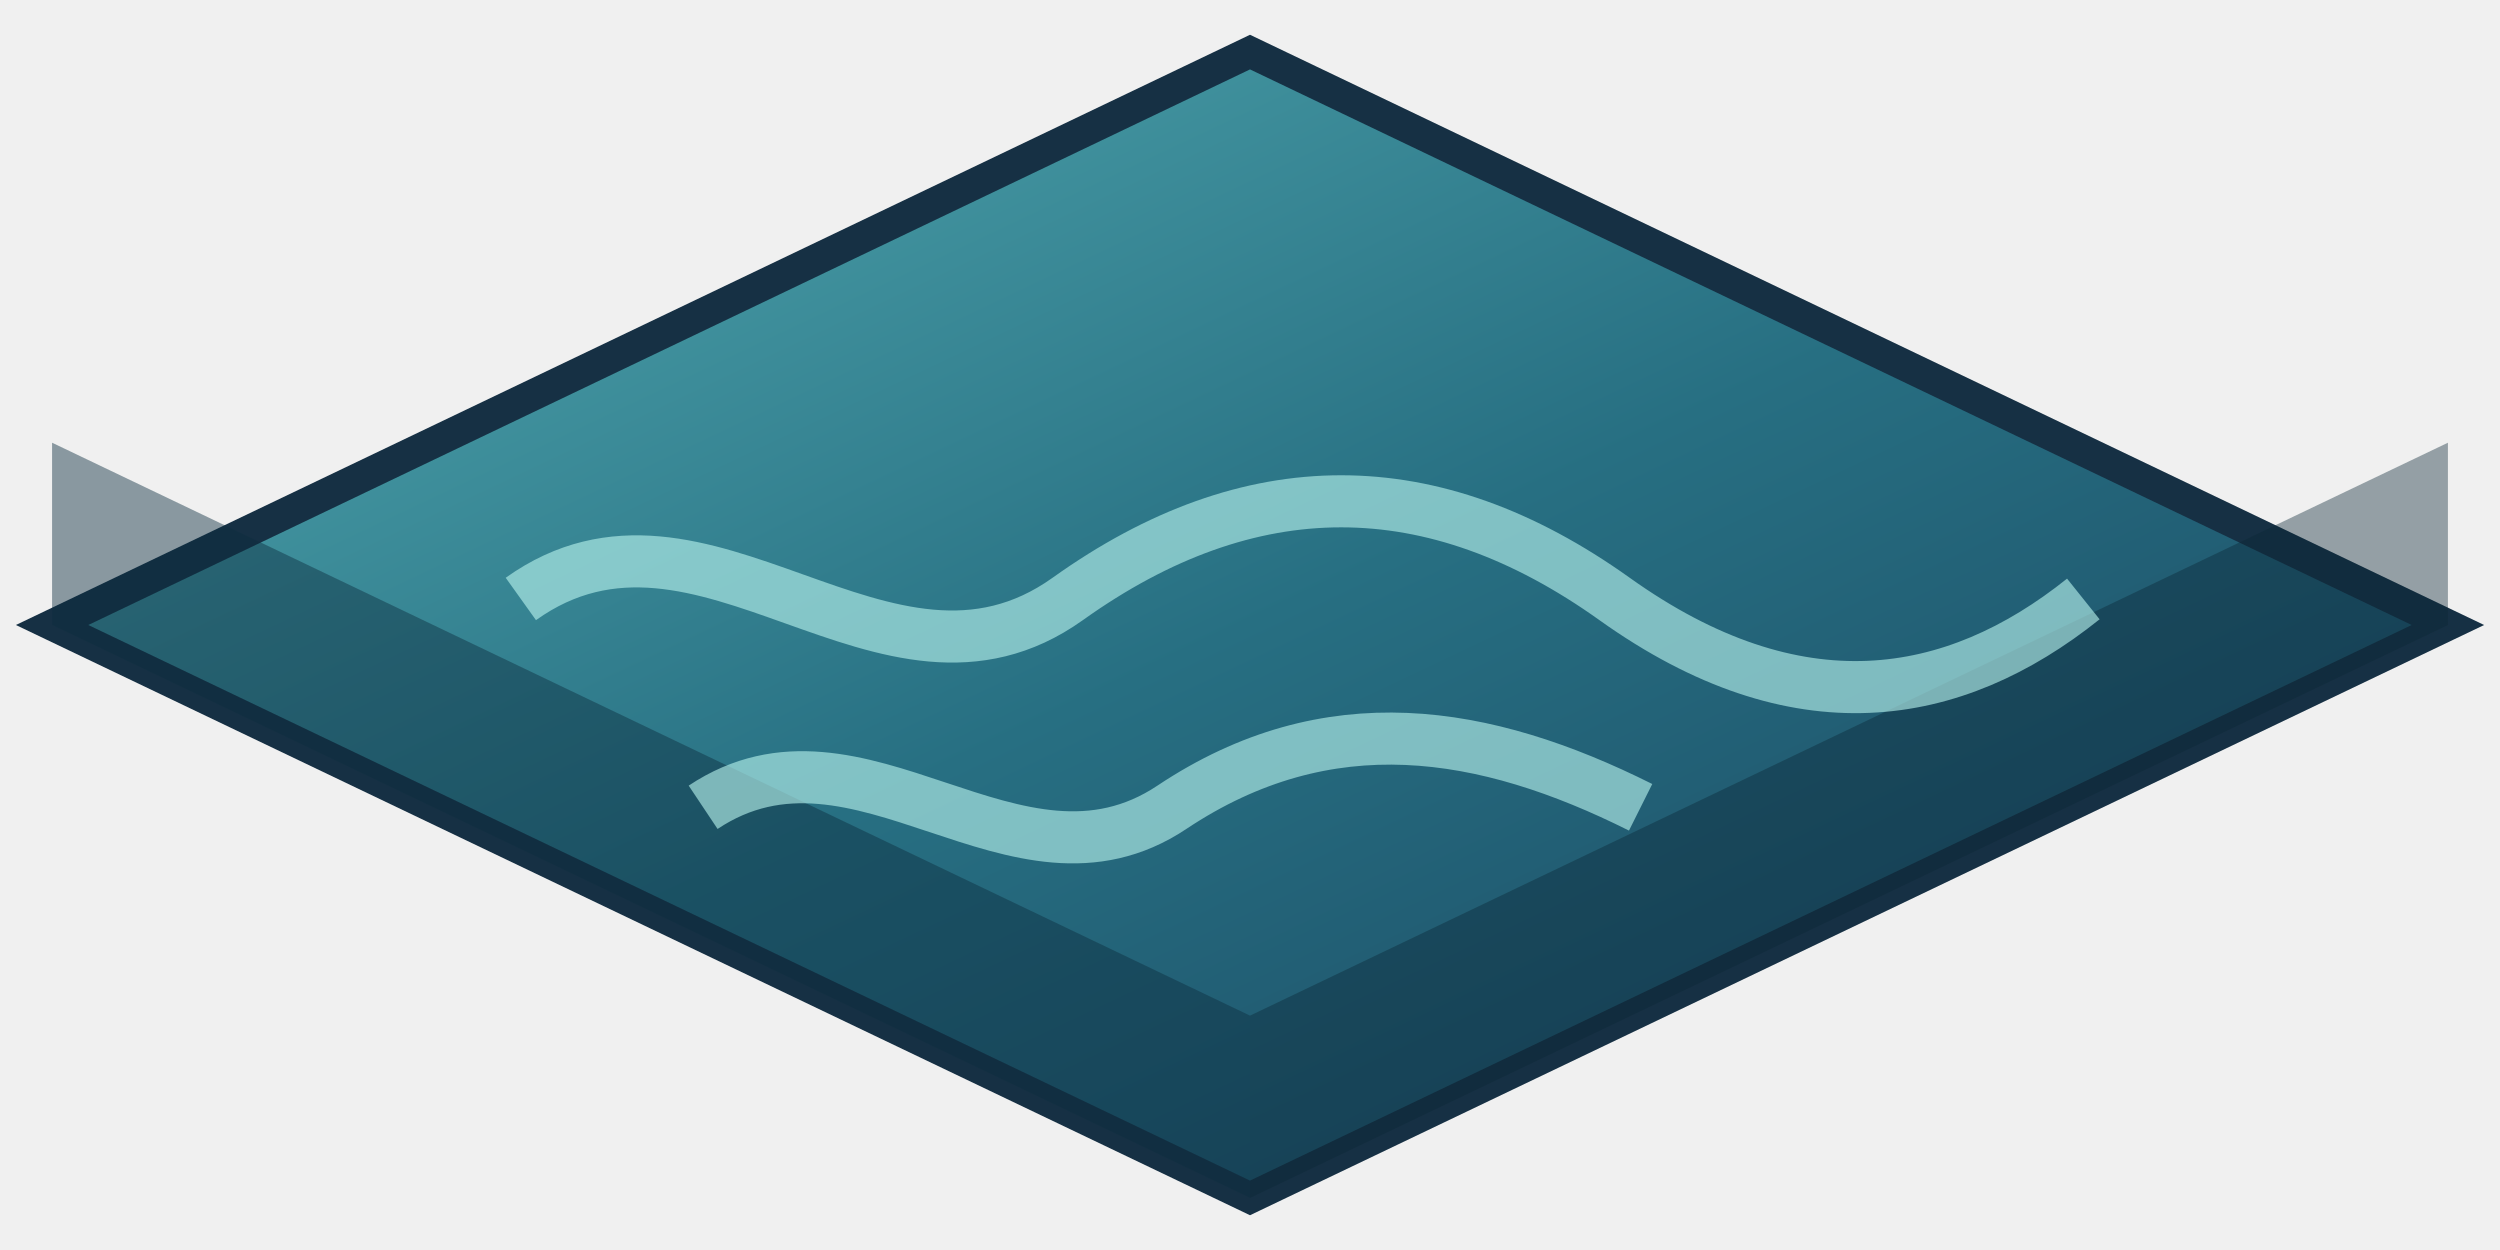
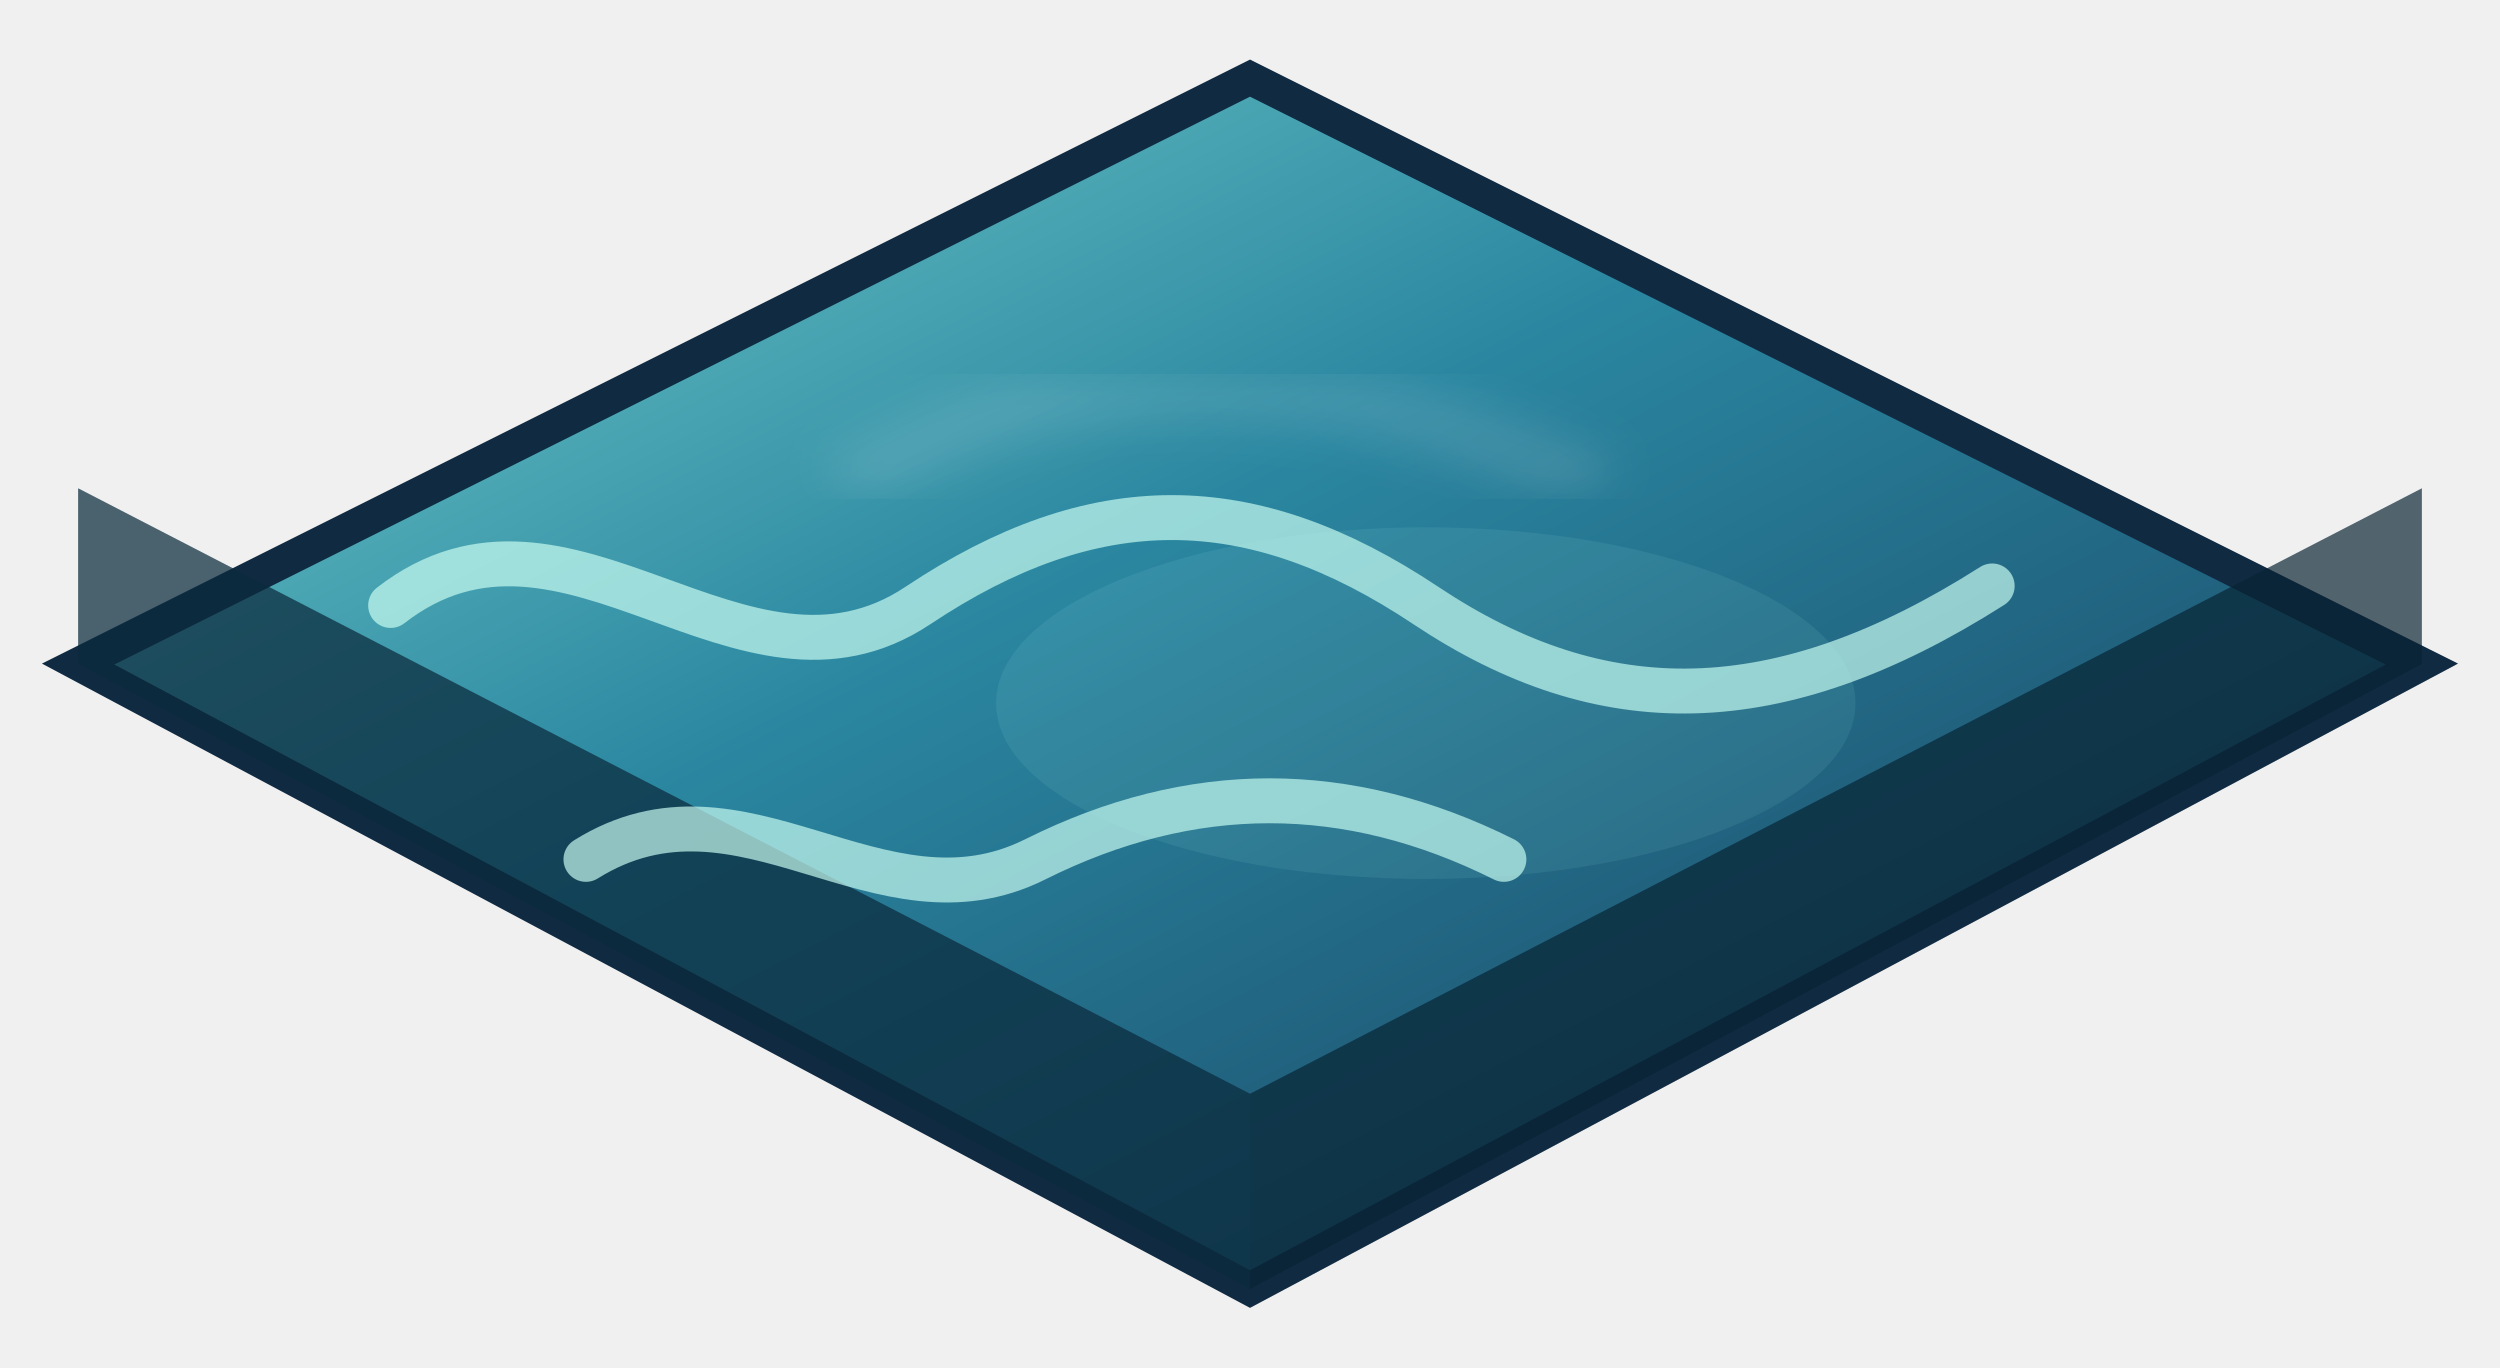
- <svg xmlns="http://www.w3.org/2000/svg" viewBox="0 0 96 48">
+ <svg xmlns="http://www.w3.org/2000/svg" viewBox="0 0 128 70">
  <defs>
    <linearGradient id="top" x1="0" y1="0" x2="1" y2="1">
-       <stop offset="0" stop-color="#57b1b6" />
-       <stop offset=".5" stop-color="#276f82" />
-       <stop offset="1" stop-color="#173d59" />
+       <stop offset="0" stop-color="#7bd6cf" />
+       <stop offset=".42" stop-color="#2a86a0" />
+       <stop offset="1" stop-color="#143353" />
    </linearGradient>
+     <filter id="glow">
+       <feGaussianBlur stdDeviation="1.2" />
+     </filter>
  </defs>
-   <path d="M48 2 94 24 48 46 2 24Z" fill="url(#top)" stroke="#163044" stroke-width="1.2" />
-   <path d="M2 24 48 46 48 39 2 17Z" fill="#0c2d3e" opacity=".45" />
-   <path d="M94 24 48 46 48 39 94 17Z" fill="#0a2634" opacity=".4" />
-   <path d="M20 23c7-5 14 5 21 0s14-5 21 0 13 4 18 0M27 31c6-4 12 4 18 0s12-3 18 0" fill="none" stroke="#b8f3ed" stroke-width="2" opacity=".62" />
+   <path d="M64 4 124 34 64 66 4 34Z" fill="url(#top)" stroke="#102a42" stroke-width="1.7" />
+   <path d="M4 34 64 66 64 56 4 25Z" fill="#0a2a3c" opacity=".72" />
+   <path d="M124 34 64 66 64 56 124 25Z" fill="#072332" opacity=".68" />
+   <path d="M20 31c9-7 18 6 27 0s17-6 26 0 18 6 29-1M30 44c8-5 15 4 23 0s16-4 24 0" fill="none" stroke="#cafdf2" stroke-width="2.3" opacity=".68" stroke-linecap="round" />
+   <path d="M43 25c13-8 26-6 39 0" fill="none" stroke="#ffffff" stroke-width="3" opacity=".12" filter="url(#glow)" />
+   <ellipse cx="73" cy="36" rx="22" ry="9" fill="#b8fff4" opacity=".08" />
</svg>
